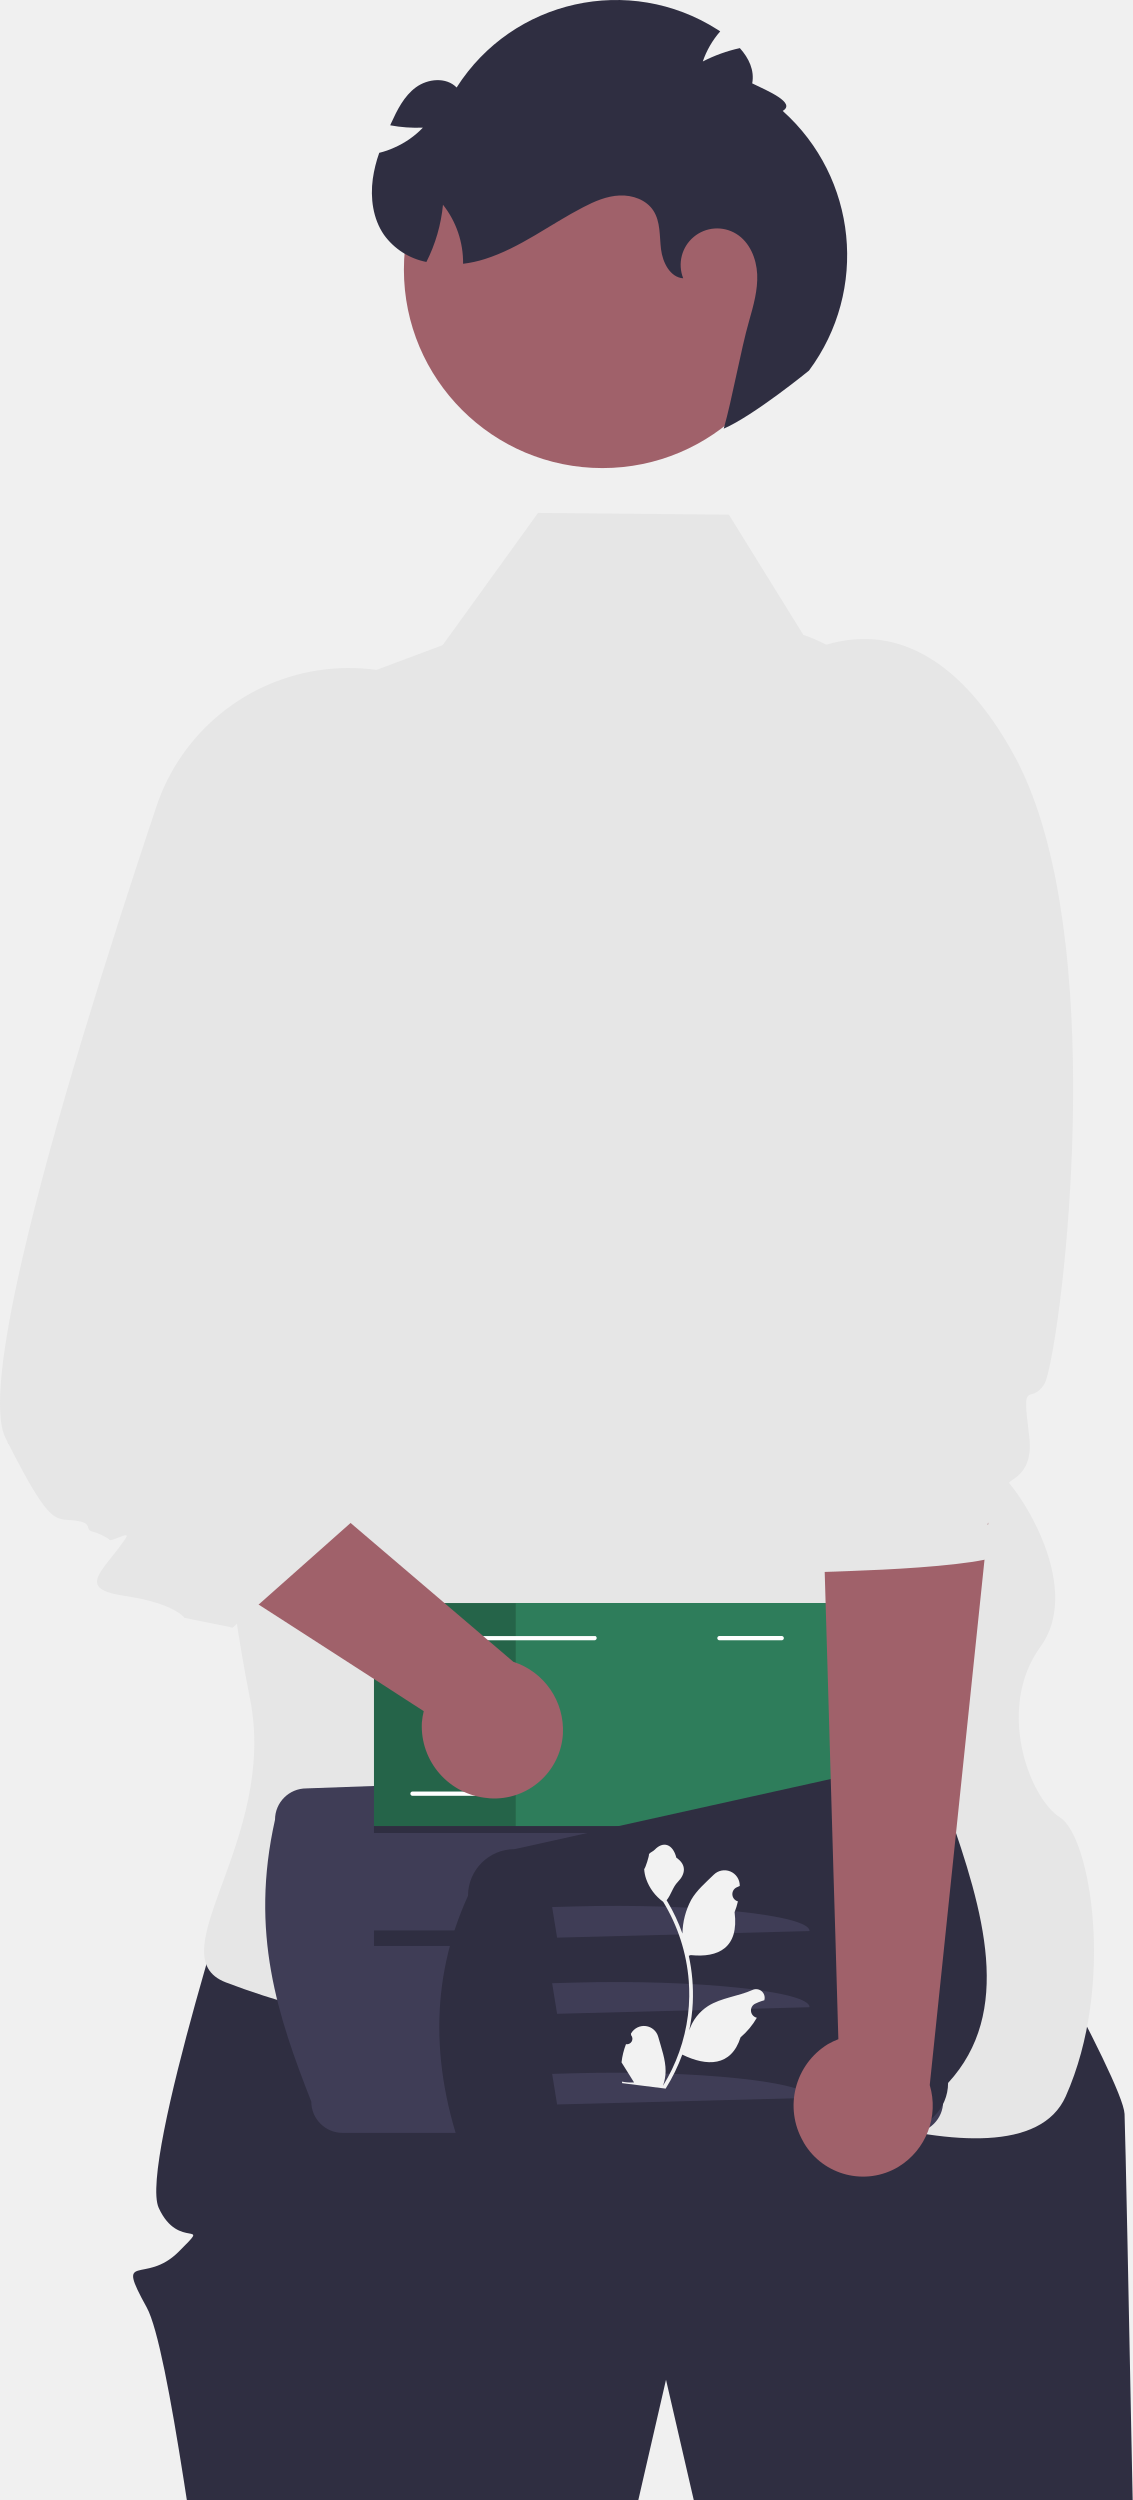
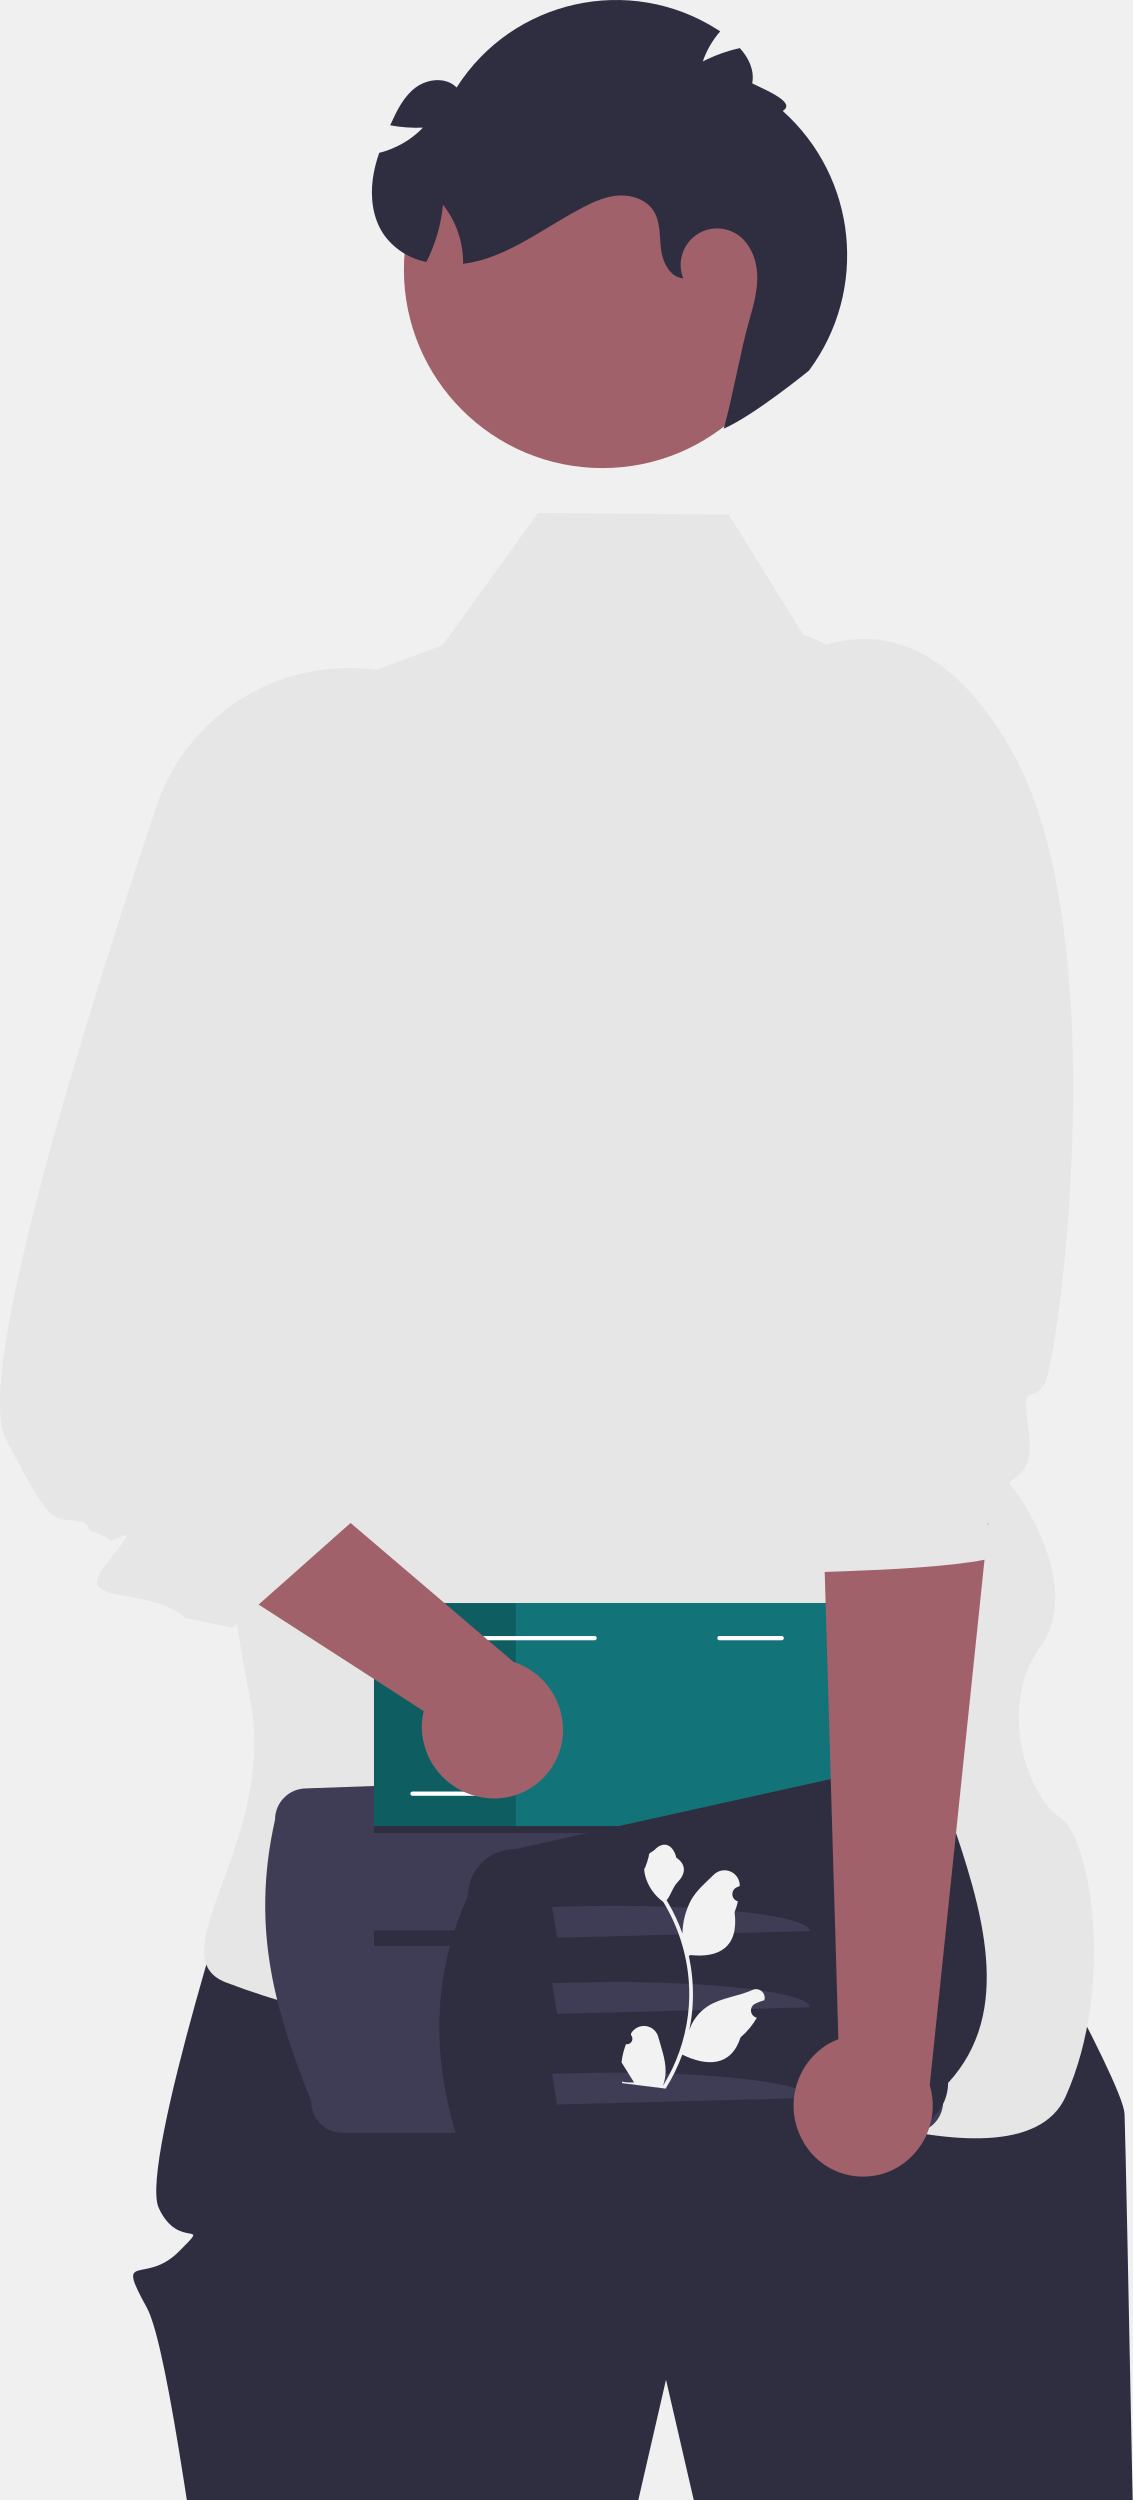
<svg xmlns="http://www.w3.org/2000/svg" data-name="Layer 1" viewBox="0 0 312.325 689.353">
  <path d="M756.74,798.066h-121.03l-1.18-5.1-6.47-28.06-6.46,28.06-1.17,5.1h-124.5c-.27-1.72-.53-3.42-.79-5.1-3.63-23.17-7.22-42.46-10.26-47.98-8.82-15.98-.6-5.97,8.81-15.39,9.41-9.41,0,0-5.51-12.08-5.52-12.08,24.37-103.88,24.37-103.88l203.9,3.01s37.66,65.89,38.05,74.98c.22,5.17,1.27,57.32,2.13,101.34C756.67,794.676,756.7,796.386,756.74,798.066Z" fill="#2f2e41" transform="translate(-444.4142 -108.713)" />
  <path d="M637.819,677.477s86.784,39.925,100.456,9.3,6.904-71.56-1.566-76.918-17.772-30.043-5.38-47.103-7.1-45.88-12.557-48.823c-4.156-2.241-15.462-128.522-20.619-188.644a48.382,48.382,0,0,0-32.238-41.533h0L645.399,250.623l-52.629-.473L566.478,286.601l-37.945,14.193L500.051,418.421s-.275,51.957,5.711,107.432c1.863,17.261,4.331,34.862,7.603,51.345,7.706,38.823-25.86,70.794-6.672,78.143C560.211,675.838,637.819,677.477,637.819,677.477Z" fill="#e6e6e6" transform="translate(-444.4142 -108.713)" />
  <path d="M528.884,601.849l166.954-6a8.637,8.637,0,0,1,8.637,8.637v83.715a8.637,8.637,0,0,1-8.637,8.637H538.884a8.637,8.637,0,0,1-8.637-8.637c-9.255-23.586-16.997-46.545-10-77.715A8.637,8.637,0,0,1,528.884,601.849Z" fill="#3f3d56" transform="translate(-444.4142 -108.713)" />
  <rect fill="#2f2e41" height="2" width="137.38" x="103.119" y="503.422" />
  <rect fill="#2f2e41" height="4.283" width="137.38" x="103.12" y="532.303" />
-   <rect fill="#2e7d5b" height="61.486" width="126.008" x="103.12" y="442.026" />
+   <rect fill="#127478" height="61.486" width="126.008" x="103.12" y="442.026" />
  <rect height="61.486" opacity="0.2" style="isolation:isolate" width="126.008" x="103.12" y="442.026" />
-   <rect fill="#2e7d5b" height="61.486" width="86.915" x="142.212" y="442.026" />
+   <rect fill="#127478" height="61.486" width="86.915" x="142.212" y="442.026" />
  <path d="M659.959,561.007H642.796a.594.594,0,0,1,0-1.188H659.959a.594.594,0,0,1,0,1.188Z" fill="#fff" transform="translate(-444.4142 -108.713)" />
  <path d="M575.321,603.895H558.158a.594.594,0,0,1,0-1.188h17.163a.594.594,0,0,1,0,1.188Z" fill="#fff" transform="translate(-444.4142 -108.713)" />
  <path d="M608.341,561.007H555.535a.617.617,0,0,1-.619-.494.559.559,0,0,1,.586-.665h53.122a.618.618,0,0,1-.282,1.159Z" fill="#fff" transform="translate(-444.4142 -108.713)" />
  <path d="M692.982,695.927,586.321,719.582a12.857,12.857,0,0,1-12.857-12.857c-10.475-26.798-10.653-51.919,0-75.274a12.857,12.857,0,0,1,12.857-12.857l106.662-23.655a12.857,12.857,0,0,1,12.857,12.857c9.857,28.113,18.008,55.703,0,75.274A12.857,12.857,0,0,1,692.982,695.927Z" fill="#2f2e41" transform="translate(-444.4142 -108.713)" />
  <path d="M596.663,634.57,598.028,643l69.6-1.815v0c.233-4.414-31.38-7.718-64.902-6.784Z" fill="#3f3d56" transform="translate(-444.4142 -108.713)" />
  <path d="M596.663,655.57,598.028,664l69.6-1.815v0c.233-4.414-31.38-7.718-64.902-6.784Z" fill="#3f3d56" transform="translate(-444.4142 -108.713)" />
  <path d="M596.663,680.57,598.028,689l69.6-1.815v0c.233-4.414-31.38-7.718-64.902-6.784Z" fill="#3f3d56" transform="translate(-444.4142 -108.713)" />
  <path d="M719.049,508.257l-1.961,18.818-.46,4.352-.705,6.988L700.782,683.66a19.774,19.774,0,0,1-8.674,22.558,18.964,18.964,0,0,1-25.99-6.559c-.092-.153-.153-.306-.245-.46a19.885,19.885,0,0,1,6.865-26.848,20.149,20.149,0,0,1,2.85-1.349l-.123-4.076-.368-12.781-.276-9.654L674.24,625.274l-.215-7.448-.705-24.151-.674-23.293-.828-28.227-.644-21.699,7.815-1.992Z" fill="#a0616a" transform="translate(-444.4142 -108.713)" />
  <path d="M734.189,483.709c-.705,3.593-1.349,5.914-1.808,6.66-3.954,6.19-6.375-2.459-4.199,14.122,1.747,13.458-8.735,11.772-4.965,14.647,6.222,4.753-2.36,6.853-6.13,9.424-1.686,1.133,2.982.864,4.913,2.439.919.72-3.444,2.8-2.369,3.254,4.107,1.935,1.747,3.399-3.708,4.532-9.041,1.851-26.542,2.764-37.116,3.123-3.004.138-5.455.193-6.988.249-1.134.028-1.778.028-1.778.028s-2.666-1.713-3.77-6.936c-.797-3.648-.797-9.037,1.41-16.775,1.349-4.753,3.647-8.152,4.996-10.888a7.19,7.19,0,0,0,1.042-4.256v-.028c-.215-1.409-1.226-2.708-3.525-4.09-4.138-2.487-1.839-7.71,1.379-12.629,3.065-4.615,6.927-9.009,6.927-10.612,0-3.399-25.5-75.638-25.5-75.638L662.379,291.257a36.076,36.076,0,0,1,24.458-6.107c5.915.774,12.505,3.261,19.278,8.843,5.915,4.891,11.984,12.187,17.807,22.744C748.686,361.589,739.461,457.234,734.189,483.709Z" fill="#e6e6e6" transform="translate(-444.4142 -108.713)" />
  <circle cx="166.11" cy="74.332" fill="#a0616a" r="54.738" />
  <path d="M667.489,210.894s-15.189,12.403-23.517,16.022c2.306-8.008,4.708-21.757,7.008-29.742,1.196-4.202,2.417-8.495,2.222-12.838-.211-4.372-2.083-8.886-5.789-11.152a10.055,10.055,0,0,0-14.609,12.269c-3.628-.247-5.677-4.392-6.121-8.016-.444-3.624-.108-7.572-2.111-10.644-1.93-2.978-5.742-4.336-9.312-4.173-3.541.147-6.903,1.6-10.076,3.255-9.072,4.693-17.31,11.171-27.07,14.267a32.903,32.903,0,0,1-6.008,1.308,25.779,25.779,0,0,0-5.542-16.283,44.453,44.453,0,0,1-4.571,15.781,18.862,18.862,0,0,1-11.694-7.474c-3.055-4.425-3.806-10.131-3.088-15.451a36.535,36.535,0,0,1,1.776-7.17,22.53,22.53,0,0,0,4.175-1.449,24.516,24.516,0,0,0,7.866-5.497,40.18,40.18,0,0,1-9.015-.64c.074-.176.141-.33.215-.507,1.701-3.716,3.584-7.553,6.869-9.965,3.285-2.412,8.372-2.892,11.225.048a52.088,52.088,0,0,1,71.908-15.982q.39.248.775.503a24.759,24.759,0,0,0-4.802,8.298,42.218,42.218,0,0,1,10.22-3.683c2.5,2.792,4.08,6.141,3.403,9.722,4.145,2.018,12.229,5.38,8.408,7.593a53.383,53.383,0,0,1,7.254,71.599Z" fill="#2f2e41" transform="translate(-444.4142 -108.713)" />
  <path d="M599.628,586.881a18.969,18.969,0,0,1-20.129,17.709,4.204,4.204,0,0,0-.514-.064,19.902,19.902,0,0,1-18.244-20.878,21.339,21.339,0,0,1,.514-3.105l-3.426-2.206-10.75-6.959-8.094-5.225-16.167-10.428-6.253-4.026-.835-.535-19.465-12.591-15.632-10.086-1.328-.857-2.613-1.692-23.726-15.311-6.381-4.111c-.021-.021,0-.021,0-.021-.214-.407,13.212-7.066,12.998-7.473-3.383-6.702-7.666-12.334-2.141-36.403l-5.632-10.129,14.39,12.292,3.319,2.848,5.353,4.54,66.211,56.489L585.966,566.945A19.796,19.796,0,0,1,599.628,586.881Z" fill="#a0616a" transform="translate(-444.4142 -108.713)" />
  <path d="M587.508,379.362,513.267,493.518,543.096,526.859l-2.013,1.799-25.354,22.506-7.174,6.36-13.277-2.698s-2.634-4.004-16.489-6.06c-13.855-2.056-5.782-6.767.343-15.975,1.456-2.206-4.197,1.263-4.561.493-.171-.471-3.597-2.034-4.283-2.141-2.827-.535-.064-2.141-4.133-2.977-6.531-1.328-6.917,3.298-19.572-21.649-.021-.021,0-.021,0-.021-.214-.407-.407-.792-.621-1.199-3.383-6.702-.942-25.332,4.583-49.401,8.437-36.703,24.026-86.04,37.003-124.82a55.953,55.953,0,1,1,99.959,48.288Z" fill="#e6e6e6" transform="translate(-444.4142 -108.713)" />
  <path d="M617.019,672.384a1.521,1.521,0,0,0,1.423-2.479l-.052-.424.054-.094a4.086,4.086,0,0,1,7.474.968c.853,3.099,2.039,6.246,2.03,9.408a12.086,12.086,0,0,1-.729,4.098,48.46,48.46,0,0,0,6.885-19.419,46.775,46.775,0,0,0,.363-5.213q.027-2.144-.134-4.281a49.02,49.02,0,0,0-7.053-21.827,13.046,13.046,0,0,1-4.681-6.262,9.949,9.949,0,0,1-.559-2.811c.258.067,1.486-3.833,1.319-4.102.435-.508,1.123-.702,1.59-1.192,2.322-2.44,4.996-1.627,5.963,2.207,2.855,1.922,2.563,4.477.385,6.695-1.386,1.411-1.815,3.503-3.069,5.043.09.151.185.298.275.449a49.339,49.339,0,0,1,4.092,8.737,20.51,20.51,0,0,1,2.403-9.299c1.516-2.659,3.992-4.748,6.217-6.931a4.21,4.21,0,0,1,7.181,2.986l-.002.109q-.458.187-.902.407a2.064,2.064,0,0,0,.357,3.83l.041.012a20.532,20.532,0,0,1-.92,2.979c1.265,9.832-4.487,12.632-12.097,11.833-.178.065-.352.13-.53.191a50.358,50.358,0,0,1,1.098,12.995,47.757,47.757,0,0,1-.997,7.647l.024-.089a12.622,12.622,0,0,1,5.184-6.693c3.63-2.289,8.402-2.7,12.225-4.425a2.369,2.369,0,0,1,3.312,2.739l-.026.093a13.857,13.857,0,0,0-1.636.549q-.458.188-.902.407a2.064,2.064,0,0,0,.357,3.83l.041.012.084.024a20.551,20.551,0,0,1-4.489,5.401c-2.585,8.119-9.297,8.076-16.066,4.766l-.004-.001a50.343,50.343,0,0,1-4.587,9.374l-11.987-1.507c-.026-.139-.048-.281-.07-.419a13.727,13.727,0,0,0,3.342.22c-.752-1.203-1.503-2.415-2.255-3.618a.742.742,0,0,1-.048-.071c-.381-.615-.767-1.227-1.148-1.842l-0-.001a20.106,20.106,0,0,1,1.223-5.008Z" fill="#f2f2f2" transform="translate(-444.4142 -108.713)" />
</svg>
